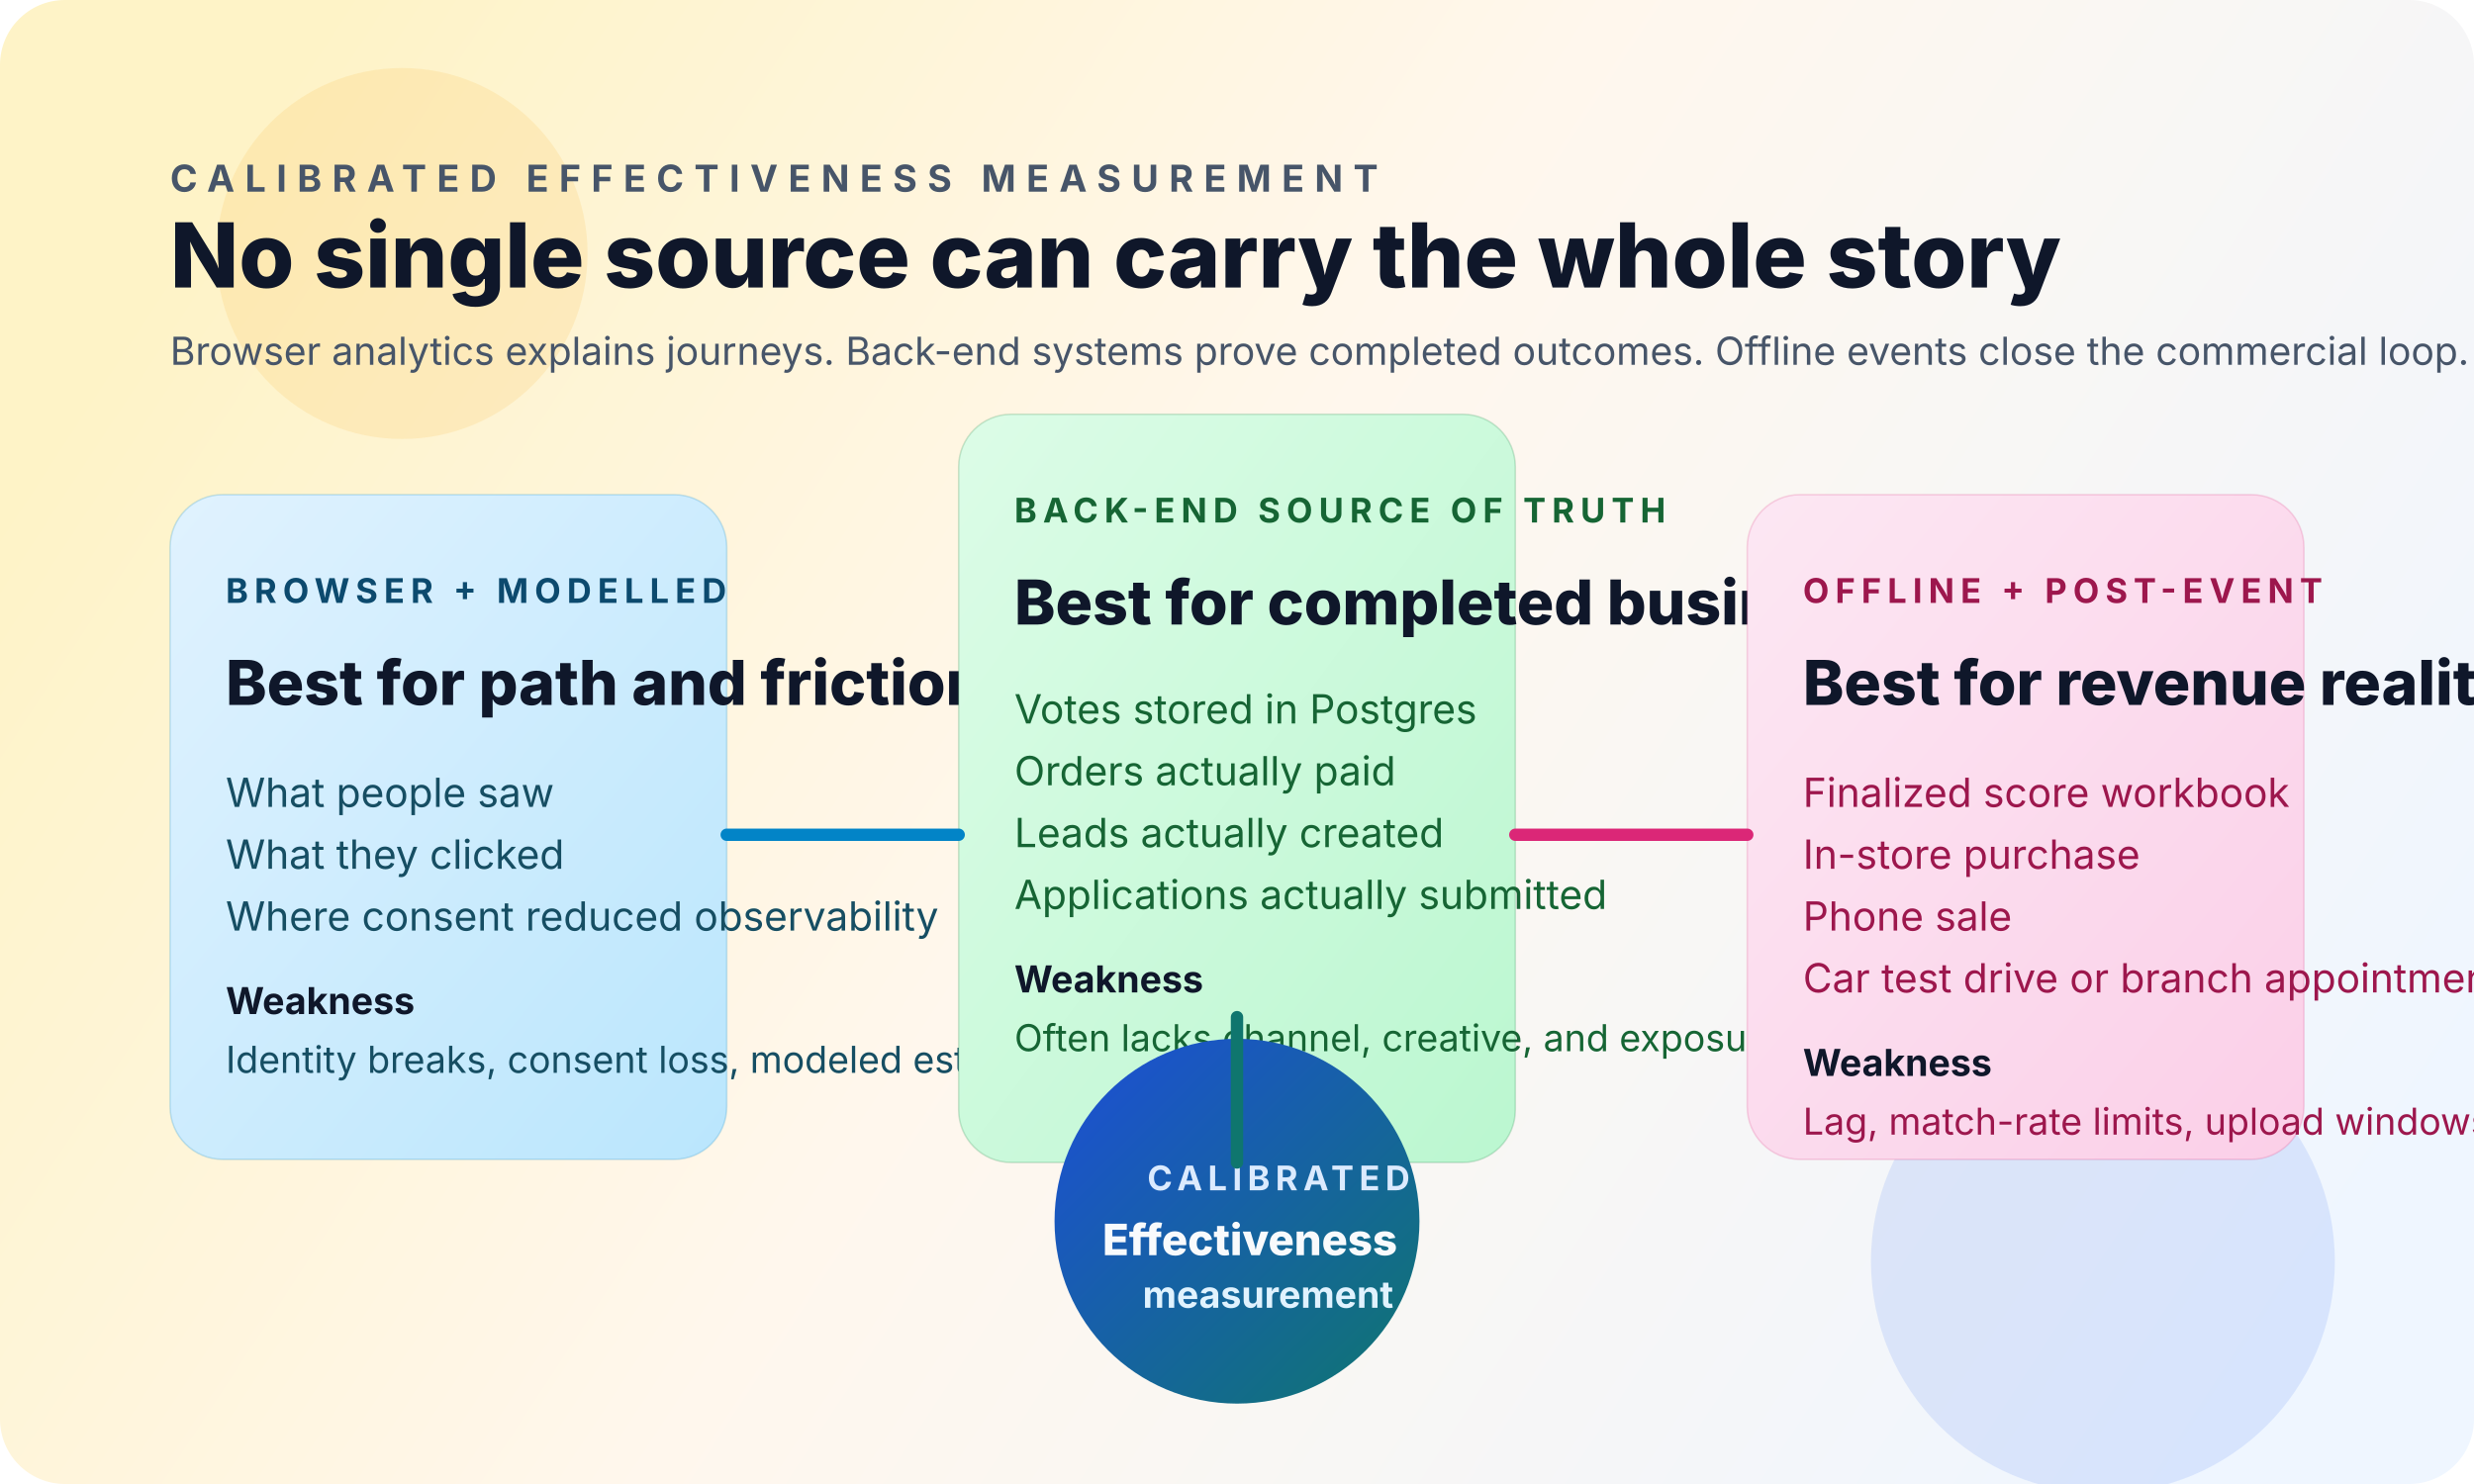
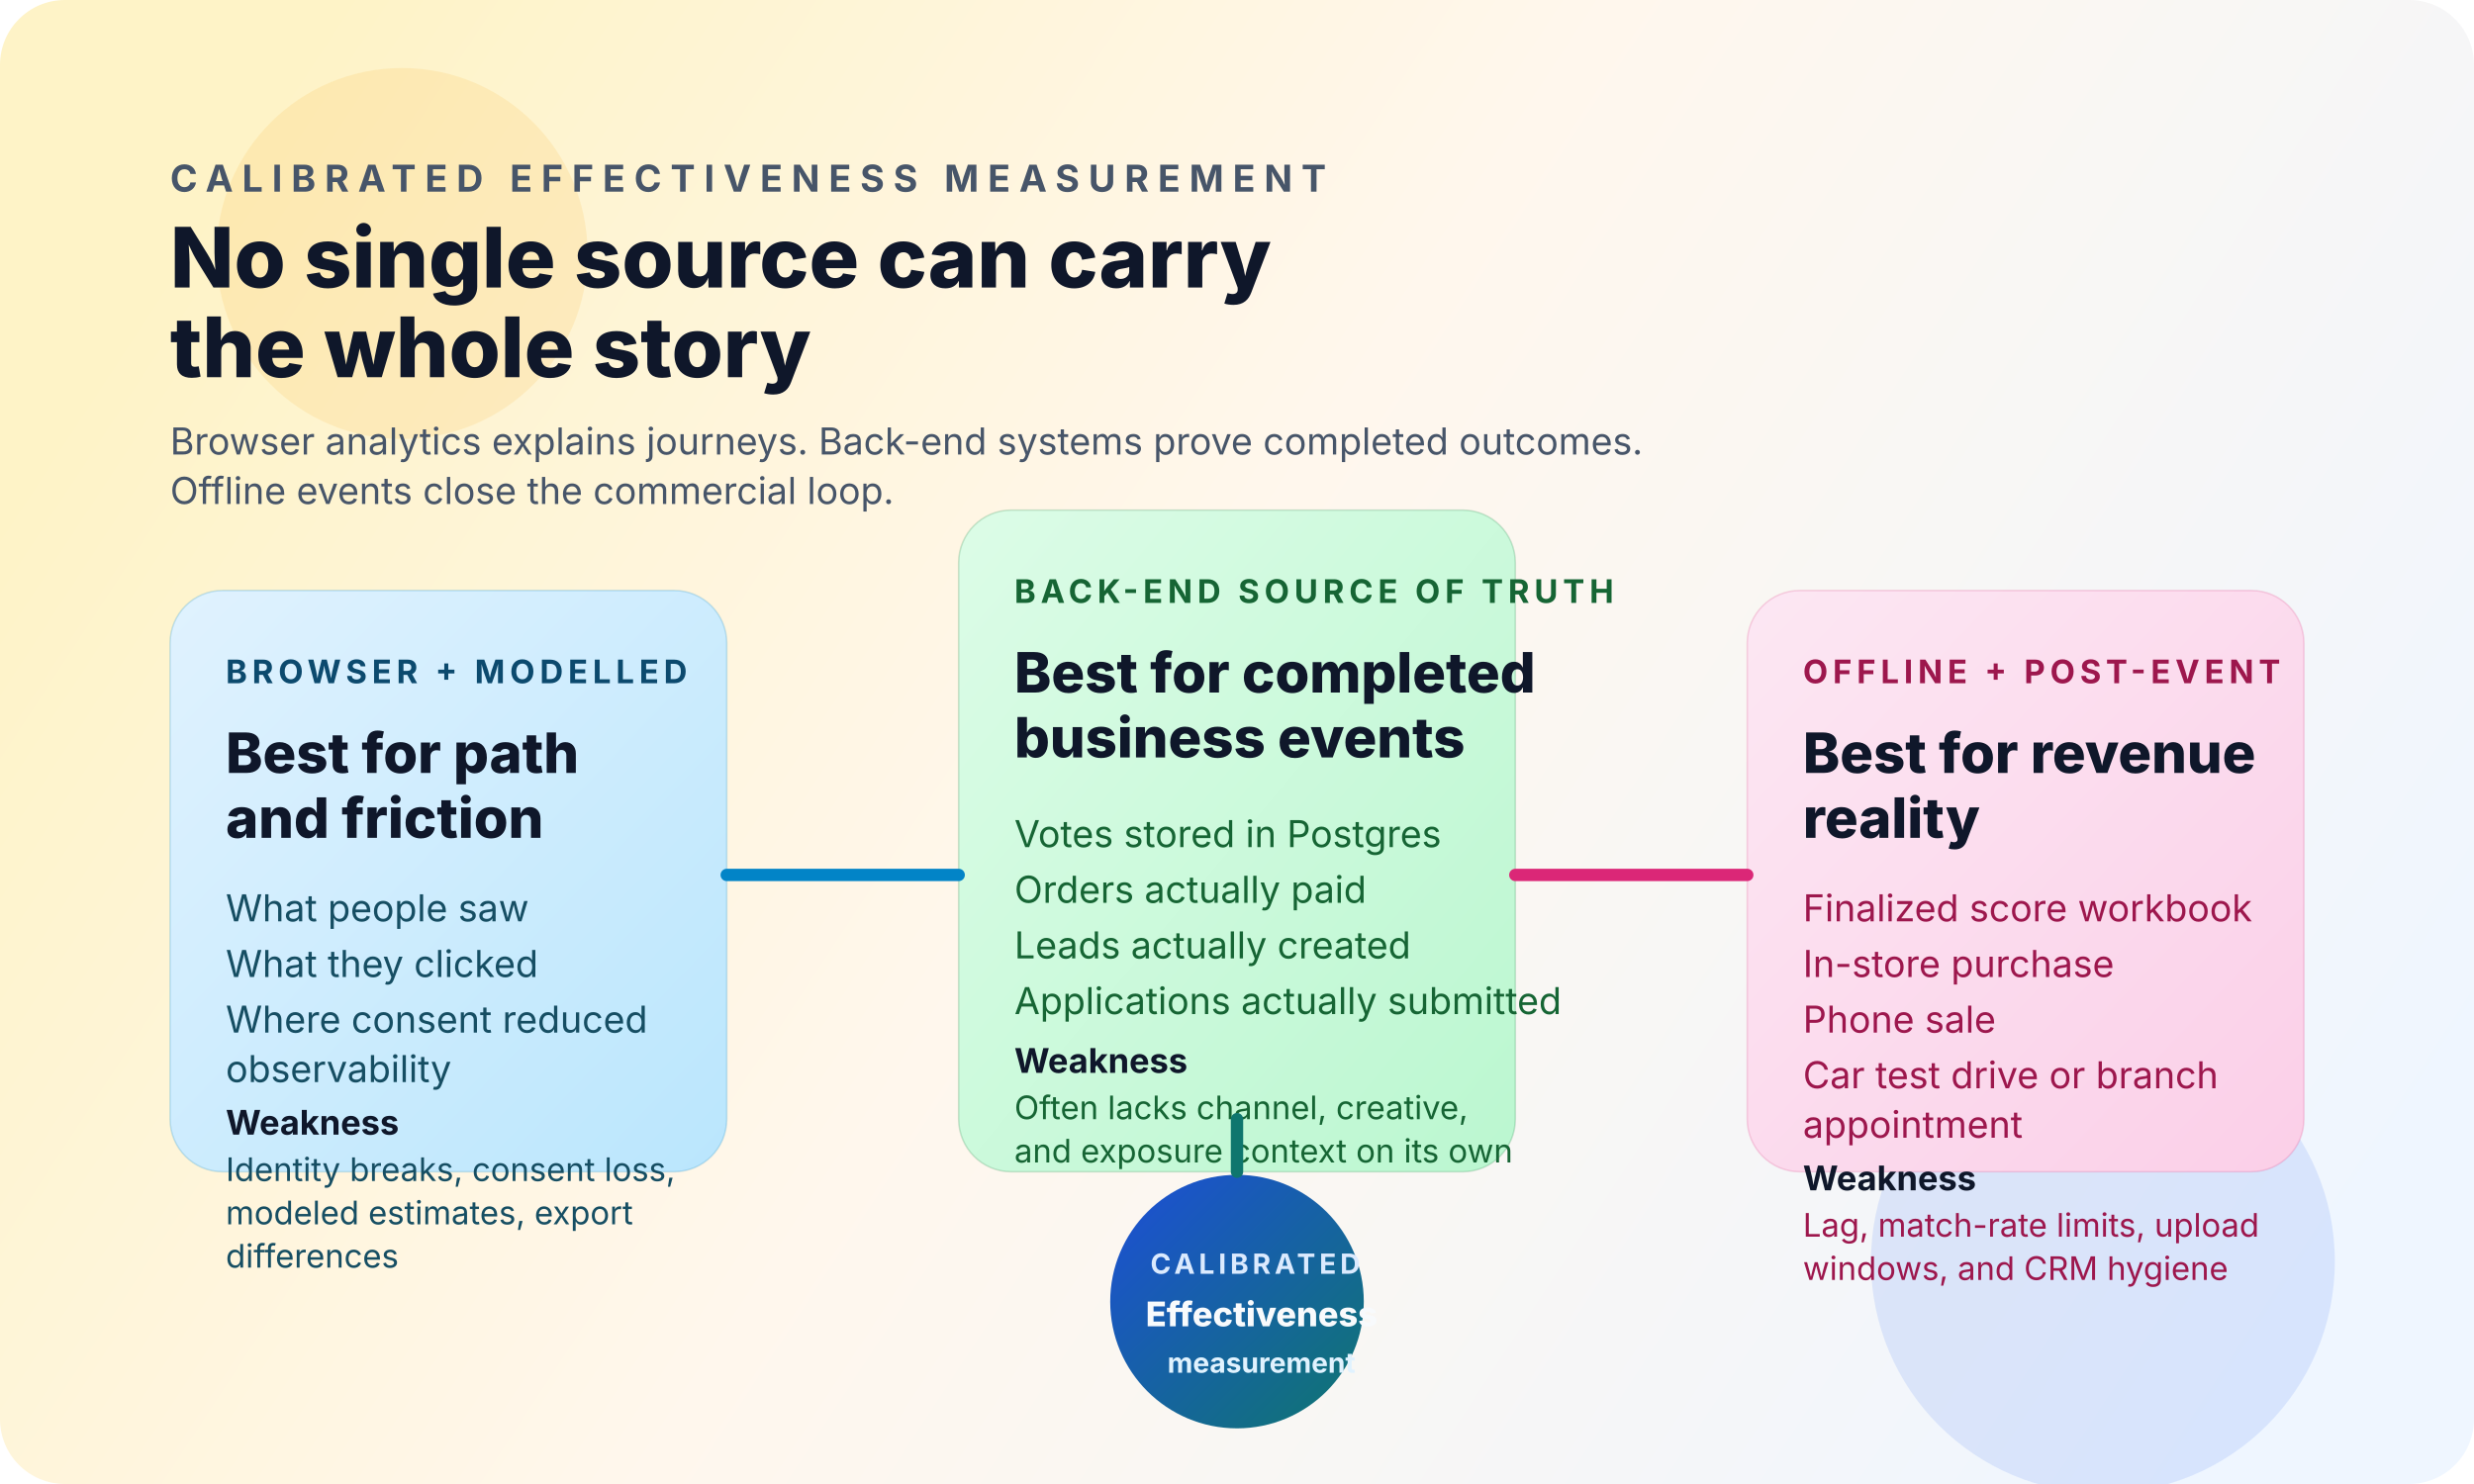
<svg xmlns="http://www.w3.org/2000/svg" width="1600" height="960" viewBox="0 0 1600 960" fill="none">
  <defs>
    <linearGradient id="bg" x1="180" y1="60" x2="1460" y2="900" gradientUnits="userSpaceOnUse">
      <stop stop-color="#FEF3C7" />
      <stop offset="0.45" stop-color="#FFF7ED" />
      <stop offset="1" stop-color="#EFF6FF" />
    </linearGradient>
    <linearGradient id="browser" x1="0" y1="0" x2="1" y2="1">
      <stop stop-color="#E0F2FE" />
      <stop offset="1" stop-color="#BAE6FD" />
    </linearGradient>
    <linearGradient id="backend" x1="0" y1="0" x2="1" y2="1">
      <stop stop-color="#DCFCE7" />
      <stop offset="1" stop-color="#BBF7D0" />
    </linearGradient>
    <linearGradient id="offline" x1="0" y1="0" x2="1" y2="1">
      <stop stop-color="#FCE7F3" />
      <stop offset="1" stop-color="#FBCFE8" />
    </linearGradient>
    <linearGradient id="center" x1="0" y1="0" x2="1" y2="1">
      <stop stop-color="#1D4ED8" />
      <stop offset="1" stop-color="#0F766E" />
    </linearGradient>
  </defs>
  <rect width="1600" height="960" rx="42" fill="url(#bg)" />
  <circle cx="260" cy="164" r="120" fill="#F59E0B" fill-opacity="0.12" />
  <circle cx="1360" cy="816" r="150" fill="#2563EB" fill-opacity="0.12" />
-   <text x="110" y="124" fill="#475569" font-family="Inter, Arial, sans-serif" font-size="24" font-weight="700" letter-spacing="0.28em">CALIBRATED EFFECTIVENESS MEASUREMENT</text>
-   <text x="110" y="186" fill="#0F172A" font-family="Inter, Arial, sans-serif" font-size="58" font-weight="800">No single source can carry the whole story</text>
-   <text x="110" y="236" fill="#475569" font-family="Inter, Arial, sans-serif" font-size="25">Browser analytics explains journeys. Back-end systems prove completed outcomes. Offline events close the commercial loop.</text>
-   <rect x="110" y="320" width="360" height="430" rx="34" fill="url(#browser)" stroke="#0284C7" stroke-opacity="0.2" />
-   <text x="146" y="390" fill="#0C4A6E" font-family="Inter, Arial, sans-serif" font-size="22" font-weight="700" letter-spacing="0.18em">BROWSER + MODELLED</text>
-   <text x="146" y="456" fill="#0F172A" font-family="Inter, Arial, sans-serif" font-size="40" font-weight="800">Best for path and friction</text>
-   <text x="146" y="522" fill="#164E63" font-family="Inter, Arial, sans-serif" font-size="26">What people saw</text>
-   <text x="146" y="562" fill="#164E63" font-family="Inter, Arial, sans-serif" font-size="26">What they clicked</text>
-   <text x="146" y="602" fill="#164E63" font-family="Inter, Arial, sans-serif" font-size="26">Where consent reduced observability</text>
-   <text x="146" y="656" fill="#0F172A" font-family="Inter, Arial, sans-serif" font-size="24" font-weight="700">Weakness</text>
-   <text x="146" y="694" fill="#164E63" font-family="Inter, Arial, sans-serif" font-size="24">Identity breaks, consent loss, modeled estimates, export differences</text>
-   <rect x="620" y="268" width="360" height="484" rx="34" fill="url(#backend)" stroke="#15803D" stroke-opacity="0.2" />
-   <text x="656" y="338" fill="#166534" font-family="Inter, Arial, sans-serif" font-size="22" font-weight="700" letter-spacing="0.18em">BACK-END SOURCE OF TRUTH</text>
-   <text x="656" y="404" fill="#0F172A" font-family="Inter, Arial, sans-serif" font-size="40" font-weight="800">Best for completed business events</text>
-   <text x="656" y="468" fill="#166534" font-family="Inter, Arial, sans-serif" font-size="26">Votes stored in Postgres</text>
-   <text x="656" y="508" fill="#166534" font-family="Inter, Arial, sans-serif" font-size="26">Orders actually paid</text>
-   <text x="656" y="548" fill="#166534" font-family="Inter, Arial, sans-serif" font-size="26">Leads actually created</text>
-   <text x="656" y="588" fill="#166534" font-family="Inter, Arial, sans-serif" font-size="26">Applications actually submitted</text>
-   <text x="656" y="642" fill="#0F172A" font-family="Inter, Arial, sans-serif" font-size="24" font-weight="700">Weakness</text>
-   <text x="656" y="680" fill="#166534" font-family="Inter, Arial, sans-serif" font-size="24">Often lacks channel, creative, and exposure context on its own</text>
-   <rect x="1130" y="320" width="360" height="430" rx="34" fill="url(#offline)" stroke="#DB2777" stroke-opacity="0.18" />
-   <text x="1166" y="390" fill="#9D174D" font-family="Inter, Arial, sans-serif" font-size="22" font-weight="700" letter-spacing="0.18em">OFFLINE + POST-EVENT</text>
-   <text x="1166" y="456" fill="#0F172A" font-family="Inter, Arial, sans-serif" font-size="40" font-weight="800">Best for revenue reality</text>
-   <text x="1166" y="522" fill="#9D174D" font-family="Inter, Arial, sans-serif" font-size="26">Finalized score workbook</text>
-   <text x="1166" y="562" fill="#9D174D" font-family="Inter, Arial, sans-serif" font-size="26">In-store purchase</text>
-   <text x="1166" y="602" fill="#9D174D" font-family="Inter, Arial, sans-serif" font-size="26">Phone sale</text>
-   <text x="1166" y="642" fill="#9D174D" font-family="Inter, Arial, sans-serif" font-size="26">Car test drive or branch appointment</text>
-   <text x="1166" y="696" fill="#0F172A" font-family="Inter, Arial, sans-serif" font-size="24" font-weight="700">Weakness</text>
-   <text x="1166" y="734" fill="#9D174D" font-family="Inter, Arial, sans-serif" font-size="24">Lag, match-rate limits, upload windows, and CRM hygiene</text>
-   <circle cx="800" cy="790" r="118" fill="url(#center)" />
-   <text x="742" y="770" fill="#DBEAFE" font-family="Inter, Arial, sans-serif" font-size="22" font-weight="700" letter-spacing="0.16em">CALIBRATED</text>
-   <text x="713" y="812" fill="#F8FAFC" font-family="Inter, Arial, sans-serif" font-size="28" font-weight="800">Effectiveness</text>
-   <text x="739" y="846" fill="#E0F2FE" font-family="Inter, Arial, sans-serif" font-size="24" font-weight="700">measurement</text>
-   <path d="M470 540C550 540 560 540 620 540" stroke="#0284C7" stroke-width="8" stroke-linecap="round" />
-   <path d="M980 540C1050 540 1060 540 1130 540" stroke="#DB2777" stroke-width="8" stroke-linecap="round" />
-   <path d="M800 752V658" stroke="#0F766E" stroke-width="8" stroke-linecap="round" />
+   <text x="110" y="124" fill="#475569" font-family="Inter, Arial, sans-serif" font-size="24" font-weight="700" letter-spacing="0.24em">CALIBRATED EFFECTIVENESS MEASUREMENT</text>
+   <text fill="#0F172A" font-family="Inter, Arial, sans-serif" font-size="54" font-weight="800">
+     <tspan x="110" y="186">No single source can carry</tspan>
+     <tspan x="110" y="244">the whole story</tspan>
+   </text>
+   <text fill="#475569" font-family="Inter, Arial, sans-serif" font-size="24">
+     <tspan x="110" y="294">Browser analytics explains journeys. Back-end systems prove completed outcomes.</tspan>
+     <tspan x="110" y="326">Offline events close the commercial loop.</tspan>
+   </text>
+   <rect x="110" y="382" width="360" height="376" rx="34" fill="url(#browser)" stroke="#0284C7" stroke-opacity="0.2" />
+   <text x="146" y="442" fill="#0C4A6E" font-family="Inter, Arial, sans-serif" font-size="21" font-weight="700" letter-spacing="0.15em">BROWSER + MODELLED</text>
+   <text fill="#0F172A" font-family="Inter, Arial, sans-serif" font-size="36" font-weight="800">
+     <tspan x="146" y="500">Best for path</tspan>
+     <tspan x="146" y="542">and friction</tspan>
+   </text>
+   <text fill="#164E63" font-family="Inter, Arial, sans-serif" font-size="24">
+     <tspan x="146" y="596">What people saw</tspan>
+     <tspan x="146" y="632">What they clicked</tspan>
+     <tspan x="146" y="668">Where consent reduced</tspan>
+     <tspan x="146" y="700">observability</tspan>
+   </text>
+   <text x="146" y="734" fill="#0F172A" font-family="Inter, Arial, sans-serif" font-size="22" font-weight="700">Weakness</text>
+   <text fill="#164E63" font-family="Inter, Arial, sans-serif" font-size="21">
+     <tspan x="146" y="764">Identity breaks, consent loss,</tspan>
+     <tspan x="146" y="792">modeled estimates, export</tspan>
+     <tspan x="146" y="820">differences</tspan>
+   </text>
+   <rect x="620" y="330" width="360" height="428" rx="34" fill="url(#backend)" stroke="#15803D" stroke-opacity="0.2" />
+   <text x="656" y="390" fill="#166534" font-family="Inter, Arial, sans-serif" font-size="21" font-weight="700" letter-spacing="0.15em">BACK-END SOURCE OF TRUTH</text>
+   <text fill="#0F172A" font-family="Inter, Arial, sans-serif" font-size="36" font-weight="800">
+     <tspan x="656" y="448">Best for completed</tspan>
+     <tspan x="656" y="490">business events</tspan>
+   </text>
+   <text fill="#166534" font-family="Inter, Arial, sans-serif" font-size="24">
+     <tspan x="656" y="548">Votes stored in Postgres</tspan>
+     <tspan x="656" y="584">Orders actually paid</tspan>
+     <tspan x="656" y="620">Leads actually created</tspan>
+     <tspan x="656" y="656">Applications actually submitted</tspan>
+   </text>
+   <text x="656" y="694" fill="#0F172A" font-family="Inter, Arial, sans-serif" font-size="22" font-weight="700">Weakness</text>
+   <text fill="#166534" font-family="Inter, Arial, sans-serif" font-size="21">
+     <tspan x="656" y="724">Often lacks channel, creative,</tspan>
+     <tspan x="656" y="752">and exposure context on its own</tspan>
+   </text>
+   <rect x="1130" y="382" width="360" height="376" rx="34" fill="url(#offline)" stroke="#DB2777" stroke-opacity="0.18" />
+   <text x="1166" y="442" fill="#9D174D" font-family="Inter, Arial, sans-serif" font-size="21" font-weight="700" letter-spacing="0.15em">OFFLINE + POST-EVENT</text>
+   <text fill="#0F172A" font-family="Inter, Arial, sans-serif" font-size="36" font-weight="800">
+     <tspan x="1166" y="500">Best for revenue</tspan>
+     <tspan x="1166" y="542">reality</tspan>
+   </text>
+   <text fill="#9D174D" font-family="Inter, Arial, sans-serif" font-size="24">
+     <tspan x="1166" y="596">Finalized score workbook</tspan>
+     <tspan x="1166" y="632">In-store purchase</tspan>
+     <tspan x="1166" y="668">Phone sale</tspan>
+     <tspan x="1166" y="704">Car test drive or branch</tspan>
+     <tspan x="1166" y="736">appointment</tspan>
+   </text>
+   <text x="1166" y="770" fill="#0F172A" font-family="Inter, Arial, sans-serif" font-size="22" font-weight="700">Weakness</text>
+   <text fill="#9D174D" font-family="Inter, Arial, sans-serif" font-size="21">
+     <tspan x="1166" y="800">Lag, match-rate limits, upload</tspan>
+     <tspan x="1166" y="828">windows, and CRM hygiene</tspan>
+   </text>
+   <circle cx="800" cy="842" r="82" fill="url(#center)" />
+   <text x="744" y="824" fill="#DBEAFE" font-family="Inter, Arial, sans-serif" font-size="18" font-weight="700" letter-spacing="0.14em">CALIBRATED</text>
+   <text x="741" y="858" fill="#F8FAFC" font-family="Inter, Arial, sans-serif" font-size="22" font-weight="800">Effectiveness</text>
+   <text x="755" y="888" fill="#E0F2FE" font-family="Inter, Arial, sans-serif" font-size="18" font-weight="700">measurement</text>
+   <path d="M470 566C550 566 560 566 620 566" stroke="#0284C7" stroke-width="8" stroke-linecap="round" />
+   <path d="M980 566C1050 566 1060 566 1130 566" stroke="#DB2777" stroke-width="8" stroke-linecap="round" />
+   <path d="M800 758V724" stroke="#0F766E" stroke-width="8" stroke-linecap="round" />
</svg>
